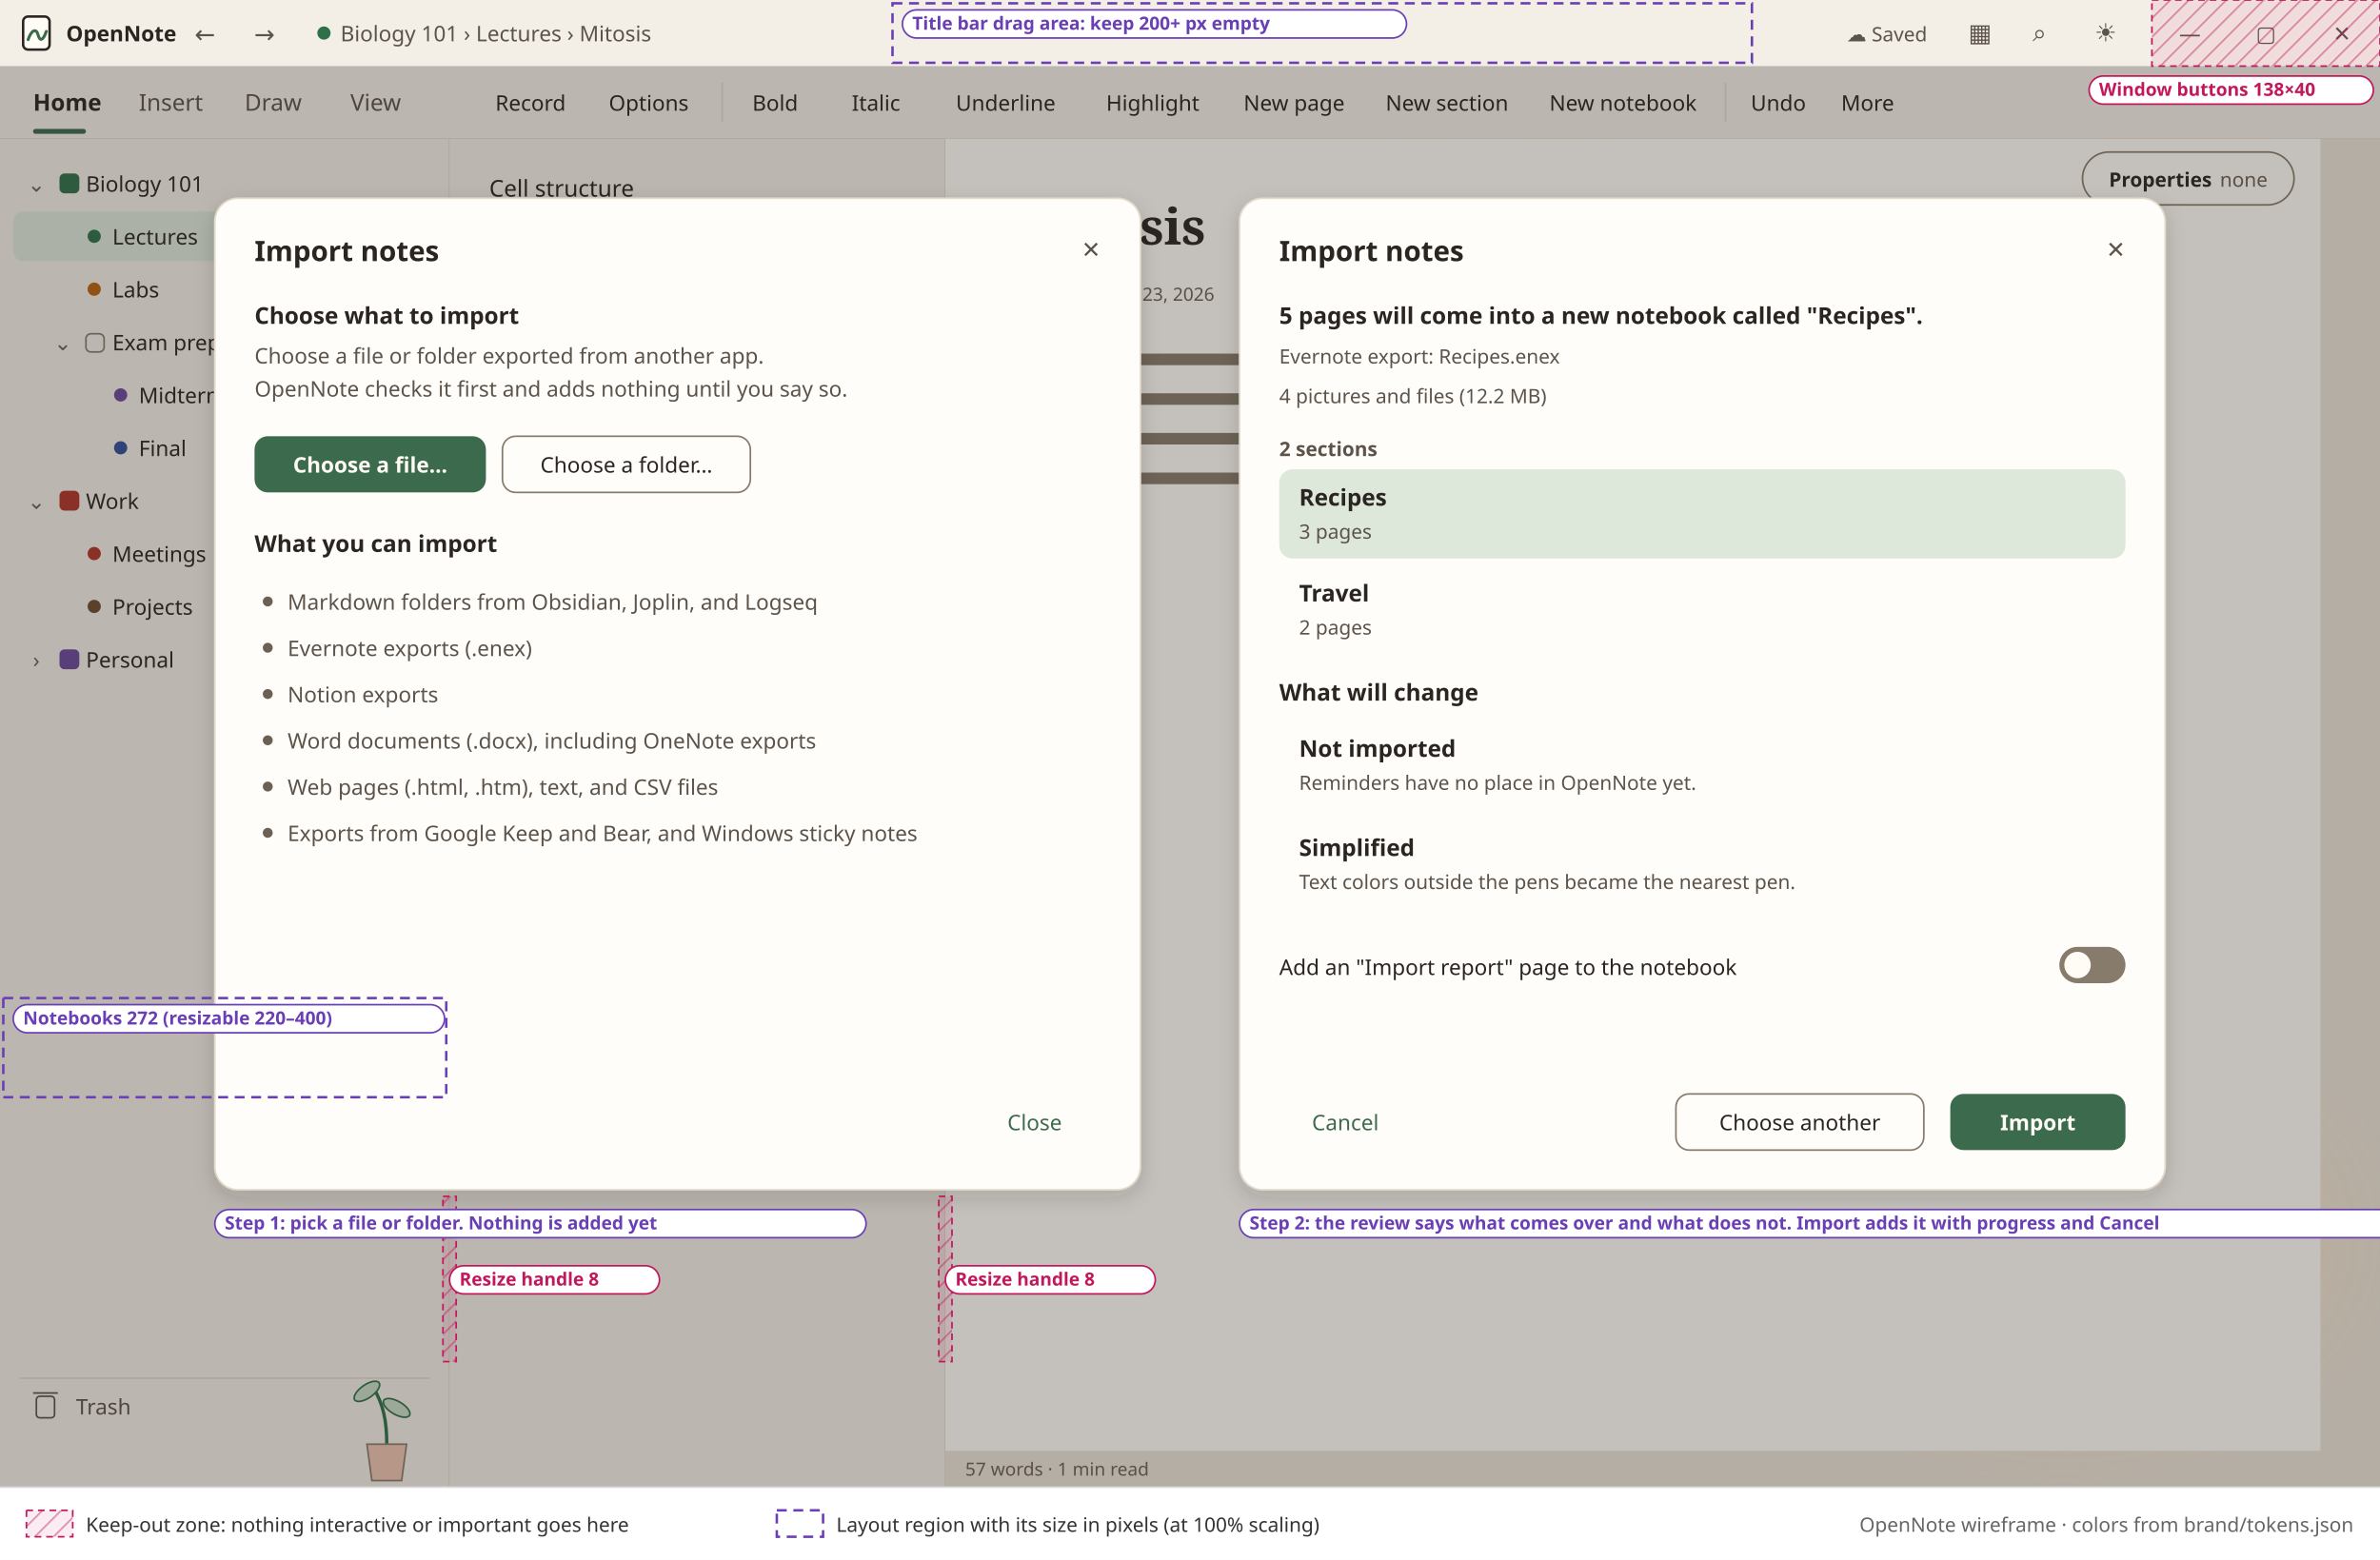
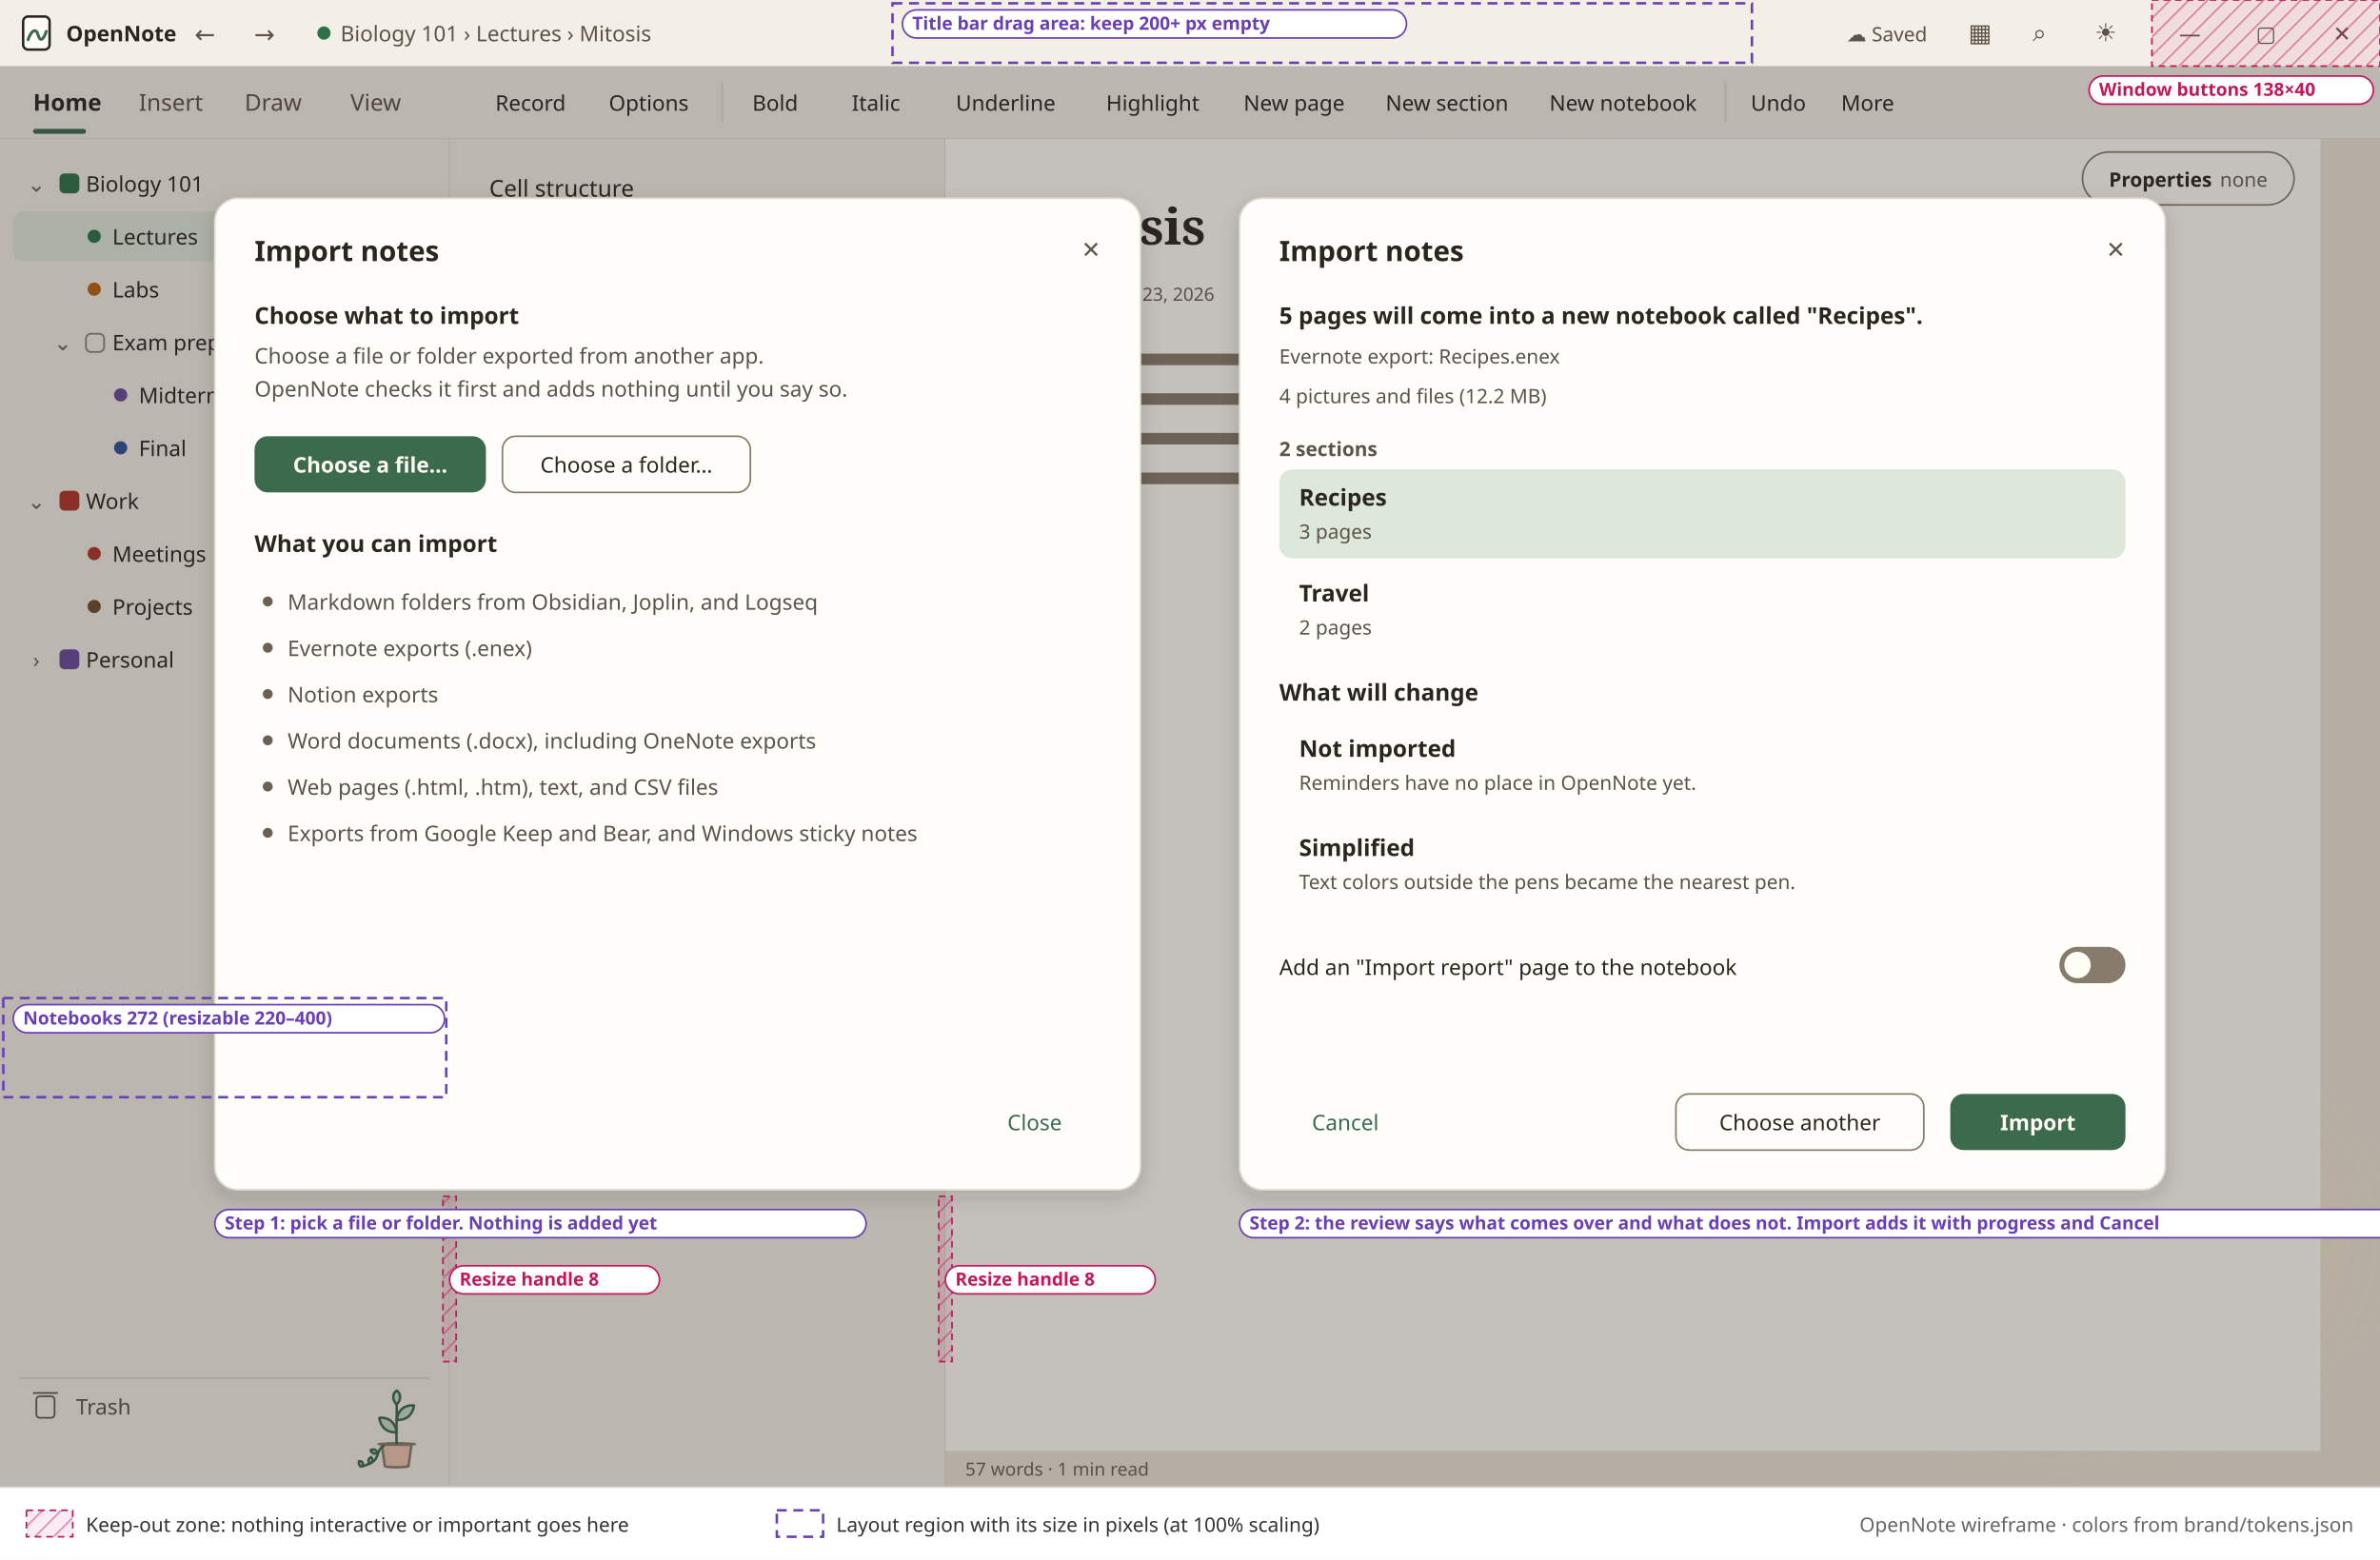
<svg xmlns="http://www.w3.org/2000/svg" viewBox="0 0 1440 944" width="1440" height="944" role="img">
  <defs>
    <pattern id="hatch" width="8" height="8" patternUnits="userSpaceOnUse" patternTransform="rotate(45)">
      <rect width="8" height="8" fill="#C2185B" fill-opacity="0.08" />
      <line x1="0" y1="0" x2="0" y2="8" stroke="#C2185B" stroke-opacity="0.45" stroke-width="2" />
    </pattern>
    <filter id="shadow" x="-10%" y="-10%" width="120%" height="130%">
      <feDropShadow dx="0" dy="4" stdDeviation="6" flood-color="#2B2521" flood-opacity="0.16" />
    </filter>
  </defs>
  <rect x="0" y="0" width="1440" height="900" rx="0" fill="#F3EEE6" />
  <rect x="0" y="0" width="1440" height="40" rx="0" fill="#F3EEE6" />
  <rect x="14" y="10" width="16" height="20" rx="3" fill="#FFFCF6" stroke="#2B2521" stroke-width="1.5" />
  <path d="M17 24c2-6 5-7 6-3s3 4 5-2" fill="none" stroke-linecap="round" stroke-linejoin="round" stroke="#3B6A4D" stroke-width="1.8" />
  <text x="40" y="25" font-size="13" font-weight="600" fill="#2B2521" text-anchor="start" font-family="'Atkinson Hyperlegible Next', 'Segoe UI', system-ui, sans-serif">OpenNote</text>
  <text x="124" y="26" font-size="15" font-weight="400" fill="#5C534A" text-anchor="middle" font-family="'Atkinson Hyperlegible Next', 'Segoe UI', system-ui, sans-serif">←</text>
  <text x="160" y="26" font-size="15" font-weight="400" fill="#5C534A" text-anchor="middle" font-family="'Atkinson Hyperlegible Next', 'Segoe UI', system-ui, sans-serif">→</text>
  <circle cx="196" cy="20" r="4" fill="#2E7048" />
  <text x="206" y="25" font-size="13" font-weight="400" fill="#5C534A" text-anchor="start" font-family="'Atkinson Hyperlegible Next', 'Segoe UI', system-ui, sans-serif">Biology 101 › Lectures › Mitosis</text>
  <text x="1166" y="25" font-size="12" font-weight="400" fill="#5C534A" text-anchor="end" font-family="'Atkinson Hyperlegible Next', 'Segoe UI', system-ui, sans-serif">☁ Saved</text>
  <text x="1198" y="25" font-size="15" font-weight="400" fill="#5C534A" text-anchor="middle" font-family="'Atkinson Hyperlegible Next', 'Segoe UI', system-ui, sans-serif">▦</text>
  <text x="1234" y="25" font-size="15" font-weight="400" fill="#5C534A" text-anchor="middle" font-family="'Atkinson Hyperlegible Next', 'Segoe UI', system-ui, sans-serif">⌕</text>
  <text x="1274" y="25" font-size="15" font-weight="400" fill="#5C534A" text-anchor="middle" font-family="'Atkinson Hyperlegible Next', 'Segoe UI', system-ui, sans-serif">☀</text>
  <text x="1325" y="25" font-size="13" font-weight="400" fill="#5C534A" text-anchor="middle" font-family="'Atkinson Hyperlegible Next', 'Segoe UI', system-ui, sans-serif">—</text>
  <text x="1371" y="25" font-size="13" font-weight="400" fill="#5C534A" text-anchor="middle" font-family="'Atkinson Hyperlegible Next', 'Segoe UI', system-ui, sans-serif">▢</text>
  <text x="1417" y="25" font-size="13" font-weight="400" fill="#5C534A" text-anchor="middle" font-family="'Atkinson Hyperlegible Next', 'Segoe UI', system-ui, sans-serif">✕</text>
  <rect x="0" y="40" width="1440" height="44" rx="0" fill="#F3EEE6" />
  <line x1="0" y1="84" x2="1440" y2="84" stroke="#E3DACC" />
  <text x="20" y="67" font-size="14" font-weight="600" fill="#2B2521" text-anchor="start" font-family="'Atkinson Hyperlegible Next', 'Segoe UI', system-ui, sans-serif">Home</text>
  <rect x="20" y="78" width="32" height="3" rx="1.5" fill="#3B6A4D" />
  <text x="84" y="67" font-size="14" font-weight="400" fill="#5C534A" text-anchor="start" font-family="'Atkinson Hyperlegible Next', 'Segoe UI', system-ui, sans-serif">Insert</text>
  <text x="148" y="67" font-size="14" font-weight="400" fill="#5C534A" text-anchor="start" font-family="'Atkinson Hyperlegible Next', 'Segoe UI', system-ui, sans-serif">Draw</text>
  <text x="212" y="67" font-size="14" font-weight="400" fill="#5C534A" text-anchor="start" font-family="'Atkinson Hyperlegible Next', 'Segoe UI', system-ui, sans-serif">View</text>
  <g data-fit="6" data-center="both">
    <rect x="290" y="48" width="62" height="28" rx="8" fill="none" />
    <text x="321" y="67" font-size="13" font-weight="400" fill="#2B2521" text-anchor="middle" font-family="'Atkinson Hyperlegible Next', 'Segoe UI', system-ui, sans-serif">Record</text>
  </g>
  <g data-fit="6" data-center="both">
    <rect x="358" y="48" width="69" height="28" rx="8" fill="none" />
    <text x="392.5" y="67" font-size="13" font-weight="400" fill="#2B2521" text-anchor="middle" font-family="'Atkinson Hyperlegible Next', 'Segoe UI', system-ui, sans-serif">Options</text>
  </g>
  <line x1="437" y1="50" x2="437" y2="74" stroke="#E3DACC" />
  <g data-fit="6" data-center="both">
    <rect x="445" y="48" width="48" height="28" rx="8" fill="none" />
    <text x="469" y="67" font-size="13" font-weight="400" fill="#2B2521" text-anchor="middle" font-family="'Atkinson Hyperlegible Next', 'Segoe UI', system-ui, sans-serif">Bold</text>
  </g>
  <g data-fit="6" data-center="both">
    <rect x="499" y="48" width="62" height="28" rx="8" fill="none" />
    <text x="530" y="67" font-size="13" font-weight="400" fill="#2B2521" text-anchor="middle" font-family="'Atkinson Hyperlegible Next', 'Segoe UI', system-ui, sans-serif">Italic</text>
  </g>
  <g data-fit="6" data-center="both">
    <rect x="567" y="48" width="83" height="28" rx="8" fill="none" />
    <text x="608.5" y="67" font-size="13" font-weight="400" fill="#2B2521" text-anchor="middle" font-family="'Atkinson Hyperlegible Next', 'Segoe UI', system-ui, sans-serif">Underline</text>
  </g>
  <g data-fit="6" data-center="both">
    <rect x="656" y="48" width="83" height="28" rx="8" fill="none" />
    <text x="697.5" y="67" font-size="13" font-weight="400" fill="#2B2521" text-anchor="middle" font-family="'Atkinson Hyperlegible Next', 'Segoe UI', system-ui, sans-serif">Highlight</text>
  </g>
  <g data-fit="6" data-center="both">
    <rect x="745" y="48" width="76" height="28" rx="8" fill="none" />
    <text x="783" y="67" font-size="13" font-weight="400" fill="#2B2521" text-anchor="middle" font-family="'Atkinson Hyperlegible Next', 'Segoe UI', system-ui, sans-serif">New page</text>
  </g>
  <g data-fit="6" data-center="both">
    <rect x="827" y="48" width="97" height="28" rx="8" fill="none" />
    <text x="875.5" y="67" font-size="13" font-weight="400" fill="#2B2521" text-anchor="middle" font-family="'Atkinson Hyperlegible Next', 'Segoe UI', system-ui, sans-serif">New section</text>
  </g>
  <g data-fit="6" data-center="both">
    <rect x="930" y="48" width="104" height="28" rx="8" fill="none" />
    <text x="982" y="67" font-size="13" font-weight="400" fill="#2B2521" text-anchor="middle" font-family="'Atkinson Hyperlegible Next', 'Segoe UI', system-ui, sans-serif">New notebook</text>
  </g>
  <line x1="1044" y1="50" x2="1044" y2="74" stroke="#E3DACC" />
  <g data-fit="6" data-center="both">
    <rect x="1052" y="48" width="48" height="28" rx="8" fill="none" />
    <text x="1076" y="67" font-size="13" font-weight="400" fill="#2B2521" text-anchor="middle" font-family="'Atkinson Hyperlegible Next', 'Segoe UI', system-ui, sans-serif">Undo</text>
  </g>
  <g data-fit="6" data-center="both">
    <rect x="1106" y="48" width="48" height="28" rx="8" fill="none" />
    <text x="1130" y="67" font-size="13" font-weight="400" fill="#2B2521" text-anchor="middle" font-family="'Atkinson Hyperlegible Next', 'Segoe UI', system-ui, sans-serif">More</text>
  </g>
  <rect x="0" y="84" width="272" height="816" rx="0" fill="#F3EEE6" />
  <line x1="272" y1="84" x2="272" y2="900" stroke="#E3DACC" />
  <text x="22" y="116" font-size="13" font-weight="400" fill="#6B6054" text-anchor="middle" font-family="'Atkinson Hyperlegible Next', 'Segoe UI', system-ui, sans-serif">⌄</text>
  <rect x="36" y="105" width="12" height="12" rx="3" fill="#2E7048" />
  <text x="52" y="116" font-size="13" font-weight="400" fill="#2B2521" text-anchor="start" font-family="'Atkinson Hyperlegible Next', 'Segoe UI', system-ui, sans-serif">Biology 101</text>
  <rect x="8" y="128" width="256" height="30" rx="6" fill="#DDE8DA" />
  <circle cx="57" cy="143" r="4" fill="#2E7048" />
  <text x="68" y="148" font-size="13" font-weight="400" fill="#2B2521" text-anchor="start" font-family="'Atkinson Hyperlegible Next', 'Segoe UI', system-ui, sans-serif">Lectures</text>
  <circle cx="57" cy="175" r="4" fill="#B8620F" />
  <text x="68" y="180" font-size="13" font-weight="400" fill="#2B2521" text-anchor="start" font-family="'Atkinson Hyperlegible Next', 'Segoe UI', system-ui, sans-serif">Labs</text>
  <text x="38" y="212" font-size="13" font-weight="400" fill="#6B6054" text-anchor="middle" font-family="'Atkinson Hyperlegible Next', 'Segoe UI', system-ui, sans-serif">⌄</text>
  <rect x="52" y="202" width="11" height="11" rx="3" fill="none" stroke="#877B6C" stroke-width="1" />
  <text x="68" y="212" font-size="13" font-weight="400" fill="#2B2521" text-anchor="start" font-family="'Atkinson Hyperlegible Next', 'Segoe UI', system-ui, sans-serif">Exam prep</text>
  <circle cx="73" cy="239" r="4" fill="#6A4A9C" />
  <text x="84" y="244" font-size="13" font-weight="400" fill="#2B2521" text-anchor="start" font-family="'Atkinson Hyperlegible Next', 'Segoe UI', system-ui, sans-serif">Midterm</text>
  <circle cx="73" cy="271" r="4" fill="#2F4F9A" />
  <text x="84" y="276" font-size="13" font-weight="400" fill="#2B2521" text-anchor="start" font-family="'Atkinson Hyperlegible Next', 'Segoe UI', system-ui, sans-serif">Final</text>
  <text x="22" y="308" font-size="13" font-weight="400" fill="#6B6054" text-anchor="middle" font-family="'Atkinson Hyperlegible Next', 'Segoe UI', system-ui, sans-serif">⌄</text>
  <rect x="36" y="297" width="12" height="12" rx="3" fill="#B0342A" />
  <text x="52" y="308" font-size="13" font-weight="400" fill="#2B2521" text-anchor="start" font-family="'Atkinson Hyperlegible Next', 'Segoe UI', system-ui, sans-serif">Work</text>
  <circle cx="57" cy="335" r="4" fill="#B0342A" />
  <text x="68" y="340" font-size="13" font-weight="400" fill="#2B2521" text-anchor="start" font-family="'Atkinson Hyperlegible Next', 'Segoe UI', system-ui, sans-serif">Meetings</text>
  <circle cx="57" cy="367" r="4" fill="#6E4B2E" />
  <text x="68" y="372" font-size="13" font-weight="400" fill="#2B2521" text-anchor="start" font-family="'Atkinson Hyperlegible Next', 'Segoe UI', system-ui, sans-serif">Projects</text>
  <text x="22" y="404" font-size="13" font-weight="400" fill="#6B6054" text-anchor="middle" font-family="'Atkinson Hyperlegible Next', 'Segoe UI', system-ui, sans-serif">›</text>
  <rect x="36" y="393" width="12" height="12" rx="3" fill="#6A4A9C" />
  <text x="52" y="404" font-size="13" font-weight="400" fill="#2B2521" text-anchor="start" font-family="'Atkinson Hyperlegible Next', 'Segoe UI', system-ui, sans-serif">Personal</text>
  <line x1="12" y1="834" x2="260" y2="834" stroke="#E3DACC" />
  <rect x="22" y="845" width="11" height="13" rx="2" fill="none" stroke="#5C534A" stroke-width="1" />
  <line x1="20" y1="843" x2="35" y2="843" stroke="#5C534A" />
  <text x="46" y="856" font-size="13" font-weight="400" fill="#5C534A" text-anchor="start" font-family="'Atkinson Hyperlegible Next', 'Segoe UI', system-ui, sans-serif">Trash</text>
-   <path d="M234 874c0-14-2-24-8-34" fill="none" stroke-linecap="round" stroke-linejoin="round" stroke="#2E7048" stroke-width="2" />
-   <ellipse cx="222" cy="842" rx="9" ry="4" transform="rotate(-35 222 842)" fill="#C8DCC6" stroke="#2E7048" />
-   <ellipse cx="240" cy="852" rx="9" ry="4" transform="rotate(30 240 852)" fill="#C8DCC6" stroke="#2E7048" />
-   <path d="M222 874h24l-3 22h-18z" fill="#EDC3AF" stroke="#877B6C" />
+   <g data-part="plant-pot" fill="none" stroke="#877B6C" stroke-linecap="round" stroke-linejoin="round">
+     <g data-part="plant" transform="translate(216 840.5063) scale(0.75)" stroke-width="2">
+       <path d="M20 45H44L41.5 62.5C36 63.6 28 63.6 22.5 62.5Z" fill="#EDC3AF" data-part="pot" />
+       <path d="M17.5 44.6C28 43.6 37 43.6 46.5 44.6" />
+       <path d="M32 44C31.4 34 32.4 23 32 12" stroke="#3B6A4D" />
+       <path d="M21.5 46C15.5 49.5 18 55.6 12.4 59 9 61 6 62.4 2.6 62.6" stroke="#3B6A4D" />
+       <path d="M32 35C24 35.6 19 30.6 18 23.4 26 22.6 31 27.6 32 35Z" fill="#C8DCC6" stroke="#3B6A4D" />
+       <path d="M32 25C40 25.6 45 20.6 46 13.4 38 12.6 33 17.6 32 25Z" fill="#C8DCC6" stroke="#3B6A4D" />
+       <path d="M32 12.6C28 8.6 28.6 3.6 32 1.4 35.4 3.6 36 8.6 32 12.6Z" fill="#C8DCC6" stroke="#3B6A4D" />
+       <path d="M16.6 51.6Q14.9 47.6 11 49.5Q12.7 53.6 16.6 51.6Z" fill="#C8DCC6" stroke="#3B6A4D" />
+       <path d="M10.4 60.4Q14 58.2 11.4 55Q7.7 57.1 10.4 60.4Z" fill="#C8DCC6" stroke="#3B6A4D" />
+       <path d="M4.6 62.4Q5.8 58.5 1.7 58.3Q0.5 62.2 4.6 62.4Z" fill="#C8DCC6" stroke="#3B6A4D" />
+     </g>
+   </g>
  <rect x="272" y="84" width="300" height="816" rx="0" fill="#F3EEE6" />
  <line x1="572" y1="84" x2="572" y2="900" stroke="#E3DACC" />
  <text x="296" y="119" font-size="14" font-weight="500" fill="#2B2521" text-anchor="start" font-family="'Atkinson Hyperlegible Next', 'Segoe UI', system-ui, sans-serif">Cell structure</text>
  <text x="296" y="138" font-size="12" font-weight="400" fill="#6B6054" text-anchor="start" font-family="'Atkinson Hyperlegible Next', 'Segoe UI', system-ui, sans-serif">Sep 28, 2026</text>
  <text x="312" y="175" font-size="14" font-weight="500" fill="#2B2521" text-anchor="start" font-family="'Atkinson Hyperlegible Next', 'Segoe UI', system-ui, sans-serif">Membranes</text>
  <text x="312" y="194" font-size="12" font-weight="400" fill="#6B6054" text-anchor="start" font-family="'Atkinson Hyperlegible Next', 'Segoe UI', system-ui, sans-serif">Sep 28, 2026</text>
  <rect x="284" y="208" width="276" height="56" rx="6" fill="#DDE8DA" />
  <text x="296" y="231" font-size="14" font-weight="500" fill="#2B2521" text-anchor="start" font-family="'Atkinson Hyperlegible Next', 'Segoe UI', system-ui, sans-serif">Mitosis</text>
  <text x="296" y="250" font-size="12" font-weight="400" fill="#6B6054" text-anchor="start" font-family="'Atkinson Hyperlegible Next', 'Segoe UI', system-ui, sans-serif">Sep 23, 2026</text>
  <text x="296" y="287" font-size="14" font-weight="500" fill="#2B2521" text-anchor="start" font-family="'Atkinson Hyperlegible Next', 'Segoe UI', system-ui, sans-serif">Meiosis</text>
  <text x="296" y="306" font-size="12" font-weight="400" fill="#6B6054" text-anchor="start" font-family="'Atkinson Hyperlegible Next', 'Segoe UI', system-ui, sans-serif">Sep 21, 2026</text>
  <text x="296" y="343" font-size="14" font-weight="500" fill="#2B2521" text-anchor="start" font-family="'Atkinson Hyperlegible Next', 'Segoe UI', system-ui, sans-serif">Photosynthesis</text>
  <text x="296" y="362" font-size="12" font-weight="400" fill="#6B6054" text-anchor="start" font-family="'Atkinson Hyperlegible Next', 'Segoe UI', system-ui, sans-serif">Sep 16, 2026</text>
  <defs>
    <radialGradient id="ambient22" cx="0" cy="0" r="1" gradientUnits="userSpaceOnUse" gradientTransform="translate(572 84) scale(608 653)">
      <stop offset="0" stop-color="#FFF0D4" />
      <stop offset="1" stop-color="#FFF0D4" stop-opacity="0" />
    </radialGradient>
    <radialGradient id="ambient22p">
      <stop offset="0" stop-color="#FCE4B8" />
      <stop offset="1" stop-color="#FCE4B8" stop-opacity="0" />
    </radialGradient>
  </defs>
  <rect x="572" y="84" width="868" height="816" rx="0" fill="#EAE3D8" />
  <rect x="572" y="84" width="868" height="816" fill="url(#ambient22)" />
  <ellipse cx="1250" cy="750" rx="210" ry="150" fill="url(#ambient22p)" opacity="0.9" />
  <rect x="572" y="84" width="832" height="794" rx="0" fill="#FFFCF6" />
  <text x="584" y="893" font-size="11" font-weight="400" fill="#6B6054" text-anchor="start" font-family="'Atkinson Hyperlegible Next', 'Segoe UI', system-ui, sans-serif">57 words · 1 min read</text>
  <rect x="1260" y="92" width="128" height="32" rx="16" fill="#FFFCF6" stroke="#877B6C" stroke-width="1" />
  <text x="1276" y="113" font-size="12" font-weight="600" fill="#2B2521" text-anchor="start" font-family="'Atkinson Hyperlegible Next', 'Segoe UI', system-ui, sans-serif">Properties</text>
  <text x="1372" y="113" font-size="12" font-weight="400" fill="#6B6054" text-anchor="end" font-family="'Atkinson Hyperlegible Next', 'Segoe UI', system-ui, sans-serif">none</text>
  <text x="620" y="148" font-size="30" font-weight="700" fill="#2B2521" text-anchor="start" font-family="Literata, Cambria, Georgia, serif">Mitosis</text>
  <rect x="620" y="160" width="48" height="2" rx="0" fill="#A9502F" />
  <text x="620" y="182" font-size="11" font-weight="400" fill="#6B6054" text-anchor="start" font-family="'Atkinson Hyperlegible Next', 'Segoe UI', system-ui, sans-serif">Changed Sep 23, 2026</text>
  <rect x="620" y="214" width="520" height="7" rx="3.5" fill="#877B6C" />
  <rect x="620" y="238" width="470" height="7" rx="3.5" fill="#877B6C" />
  <rect x="620" y="262" width="500" height="7" rx="3.5" fill="#877B6C" />
  <rect x="620" y="286" width="420" height="7" rx="3.5" fill="#877B6C" />
  <rect x="0" y="40" width="1440" height="860" rx="0" fill="#2B2521" fill-opacity="0.28" />
  <rect x="130" y="120" width="560" height="600" rx="14" fill="#FFFDF9" stroke="#E3DACC" stroke-width="1" filter="url(#shadow)" />
  <text x="154" y="158" font-size="17" font-weight="600" fill="#2B2521" text-anchor="start" font-family="'Atkinson Hyperlegible Next', 'Segoe UI', system-ui, sans-serif">Import notes</text>
  <text x="666" y="156" font-size="14" font-weight="400" fill="#5C534A" text-anchor="end" font-family="'Atkinson Hyperlegible Next', 'Segoe UI', system-ui, sans-serif">✕</text>
  <text x="154" y="196" font-size="14" font-weight="600" fill="#2B2521" text-anchor="start" font-family="'Atkinson Hyperlegible Next', 'Segoe UI', system-ui, sans-serif">Choose what to import</text>
  <text x="154" y="220" font-size="13" font-weight="400" fill="#5C534A" text-anchor="start" font-family="'Atkinson Hyperlegible Next', 'Segoe UI', system-ui, sans-serif">Choose a file or folder exported from another app.</text>
  <text x="154" y="240" font-size="13" font-weight="400" fill="#5C534A" text-anchor="start" font-family="'Atkinson Hyperlegible Next', 'Segoe UI', system-ui, sans-serif">OpenNote checks it first and adds nothing until you say so.</text>
  <g data-fit="6" data-center="both">
    <rect x="154" y="264" width="140" height="34" rx="8" fill="#3B6A4D" />
    <text x="224" y="286" font-size="13" font-weight="600" fill="#FFFCF6" text-anchor="middle" font-family="'Atkinson Hyperlegible Next', 'Segoe UI', system-ui, sans-serif">Choose a file…</text>
  </g>
  <g data-fit="6" data-center="both">
    <rect x="304" y="264" width="150" height="34" rx="8" fill="none" stroke="#877B6C" stroke-width="1" />
    <text x="379" y="286" font-size="13" font-weight="400" fill="#2B2521" text-anchor="middle" font-family="'Atkinson Hyperlegible Next', 'Segoe UI', system-ui, sans-serif">Choose a folder…</text>
  </g>
  <text x="154" y="334" font-size="14" font-weight="600" fill="#2B2521" text-anchor="start" font-family="'Atkinson Hyperlegible Next', 'Segoe UI', system-ui, sans-serif">What you can import</text>
  <circle cx="162" cy="364" r="3" fill="#6B6054" />
  <text x="174" y="369" font-size="13" font-weight="400" fill="#5C534A" text-anchor="start" font-family="'Atkinson Hyperlegible Next', 'Segoe UI', system-ui, sans-serif">Markdown folders from Obsidian, Joplin, and Logseq</text>
  <circle cx="162" cy="392" r="3" fill="#6B6054" />
  <text x="174" y="397" font-size="13" font-weight="400" fill="#5C534A" text-anchor="start" font-family="'Atkinson Hyperlegible Next', 'Segoe UI', system-ui, sans-serif">Evernote exports (.enex)</text>
  <circle cx="162" cy="420" r="3" fill="#6B6054" />
  <text x="174" y="425" font-size="13" font-weight="400" fill="#5C534A" text-anchor="start" font-family="'Atkinson Hyperlegible Next', 'Segoe UI', system-ui, sans-serif">Notion exports</text>
  <circle cx="162" cy="448" r="3" fill="#6B6054" />
  <text x="174" y="453" font-size="13" font-weight="400" fill="#5C534A" text-anchor="start" font-family="'Atkinson Hyperlegible Next', 'Segoe UI', system-ui, sans-serif">Word documents (.docx), including OneNote exports</text>
  <circle cx="162" cy="476" r="3" fill="#6B6054" />
  <text x="174" y="481" font-size="13" font-weight="400" fill="#5C534A" text-anchor="start" font-family="'Atkinson Hyperlegible Next', 'Segoe UI', system-ui, sans-serif">Web pages (.html, .htm), text, and CSV files</text>
  <circle cx="162" cy="504" r="3" fill="#6B6054" />
  <text x="174" y="509" font-size="13" font-weight="400" fill="#5C534A" text-anchor="start" font-family="'Atkinson Hyperlegible Next', 'Segoe UI', system-ui, sans-serif">Exports from Google Keep and Bear, and Windows sticky notes</text>
  <g data-fit="6" data-center="both">
    <rect x="586" y="662" width="80" height="34" rx="8" fill="none" />
    <text x="626" y="684" font-size="13" font-weight="400" fill="#3B6A4D" text-anchor="middle" font-family="'Atkinson Hyperlegible Next', 'Segoe UI', system-ui, sans-serif">Close</text>
  </g>
  <rect x="750" y="120" width="560" height="600" rx="14" fill="#FFFDF9" stroke="#E3DACC" stroke-width="1" filter="url(#shadow)" />
  <text x="774" y="158" font-size="17" font-weight="600" fill="#2B2521" text-anchor="start" font-family="'Atkinson Hyperlegible Next', 'Segoe UI', system-ui, sans-serif">Import notes</text>
  <text x="1286" y="156" font-size="14" font-weight="400" fill="#5C534A" text-anchor="end" font-family="'Atkinson Hyperlegible Next', 'Segoe UI', system-ui, sans-serif">✕</text>
  <text x="774" y="196" font-size="14" font-weight="600" fill="#2B2521" text-anchor="start" font-family="'Atkinson Hyperlegible Next', 'Segoe UI', system-ui, sans-serif">5 pages will come into a new notebook called "Recipes".</text>
  <text x="774" y="220" font-size="12" font-weight="400" fill="#5C534A" text-anchor="start" font-family="'Atkinson Hyperlegible Next', 'Segoe UI', system-ui, sans-serif">Evernote export: Recipes.enex</text>
  <text x="774" y="244" font-size="12" font-weight="400" fill="#5C534A" text-anchor="start" font-family="'Atkinson Hyperlegible Next', 'Segoe UI', system-ui, sans-serif">4 pictures and files (12.2 MB)</text>
  <text x="774" y="276" font-size="12" font-weight="600" fill="#5C534A" text-anchor="start" font-family="'Atkinson Hyperlegible Next', 'Segoe UI', system-ui, sans-serif">2 sections</text>
  <rect x="774" y="284" width="512" height="54" rx="8" fill="#DDE8DA" />
  <text x="786" y="306" font-size="14" font-weight="600" fill="#2B2521" text-anchor="start" font-family="'Atkinson Hyperlegible Next', 'Segoe UI', system-ui, sans-serif">Recipes</text>
  <text x="786" y="326" font-size="12" font-weight="400" fill="#5C534A" text-anchor="start" font-family="'Atkinson Hyperlegible Next', 'Segoe UI', system-ui, sans-serif">3 pages</text>
  <text x="786" y="364" font-size="14" font-weight="600" fill="#2B2521" text-anchor="start" font-family="'Atkinson Hyperlegible Next', 'Segoe UI', system-ui, sans-serif">Travel</text>
  <text x="786" y="384" font-size="12" font-weight="400" fill="#5C534A" text-anchor="start" font-family="'Atkinson Hyperlegible Next', 'Segoe UI', system-ui, sans-serif">2 pages</text>
  <text x="774" y="424" font-size="14" font-weight="600" fill="#2B2521" text-anchor="start" font-family="'Atkinson Hyperlegible Next', 'Segoe UI', system-ui, sans-serif">What will change</text>
  <text x="786" y="458" font-size="14" font-weight="600" fill="#2B2521" text-anchor="start" font-family="'Atkinson Hyperlegible Next', 'Segoe UI', system-ui, sans-serif">Not imported</text>
  <text x="786" y="478" font-size="12" font-weight="400" fill="#5C534A" text-anchor="start" font-family="'Atkinson Hyperlegible Next', 'Segoe UI', system-ui, sans-serif">Reminders have no place in OpenNote yet.</text>
  <text x="786" y="518" font-size="14" font-weight="600" fill="#2B2521" text-anchor="start" font-family="'Atkinson Hyperlegible Next', 'Segoe UI', system-ui, sans-serif">Simplified</text>
  <text x="786" y="538" font-size="12" font-weight="400" fill="#5C534A" text-anchor="start" font-family="'Atkinson Hyperlegible Next', 'Segoe UI', system-ui, sans-serif">Text colors outside the pens became the nearest pen.</text>
  <text x="774" y="590" font-size="13" font-weight="400" fill="#2B2521" text-anchor="start" font-family="'Atkinson Hyperlegible Next', 'Segoe UI', system-ui, sans-serif">Add an "Import report" page to the notebook</text>
  <rect x="1246" y="573" width="40" height="22" rx="11" fill="#877B6C" />
  <circle cx="1257" cy="584" r="8" fill="#FFFCF6" />
  <g data-fit="6" data-center="both">
    <rect x="774" y="662" width="80" height="34" rx="8" fill="none" />
    <text x="814" y="684" font-size="13" font-weight="400" fill="#3B6A4D" text-anchor="middle" font-family="'Atkinson Hyperlegible Next', 'Segoe UI', system-ui, sans-serif">Cancel</text>
  </g>
  <g data-fit="6" data-center="both">
    <rect x="1014" y="662" width="150" height="34" rx="8" fill="none" stroke="#877B6C" stroke-width="1" />
    <text x="1089" y="684" font-size="13" font-weight="400" fill="#2B2521" text-anchor="middle" font-family="'Atkinson Hyperlegible Next', 'Segoe UI', system-ui, sans-serif">Choose another</text>
  </g>
  <g data-fit="6" data-center="both">
    <rect x="1180" y="662" width="106" height="34" rx="8" fill="#3B6A4D" />
    <text x="1233" y="684" font-size="13" font-weight="600" fill="#FFFCF6" text-anchor="middle" font-family="'Atkinson Hyperlegible Next', 'Segoe UI', system-ui, sans-serif">Import</text>
  </g>
  <g pointer-events="none">
    <rect x="1302" y="0" width="138" height="40" rx="0" fill="url(#hatch)" stroke="#C2185B" stroke-width="1" stroke-dasharray="4 3" />
  </g>
  <g data-fit="4" pointer-events="none">
    <rect x="1264" y="46" width="172" height="17" rx="8.5" fill="#FFFFFF" stroke="#C2185B" stroke-width="1" />
    <text x="1270" y="58" font-size="11" font-weight="600" fill="#C2185B" text-anchor="start" font-family="'Atkinson Hyperlegible Next', 'Segoe UI', system-ui, sans-serif">Window buttons 138×40</text>
  </g>
  <g pointer-events="none">
    <rect x="540" y="2" width="520" height="36" rx="0" fill="none" stroke="#6A3FB5" stroke-width="1.5" stroke-dasharray="6 4" />
  </g>
  <g data-fit="4" pointer-events="none">
    <rect x="546" y="6" width="305" height="17" rx="8.5" fill="#FFFFFF" stroke="#6A3FB5" stroke-width="1" />
    <text x="552" y="18" font-size="11" font-weight="600" fill="#6A3FB5" text-anchor="start" font-family="'Atkinson Hyperlegible Next', 'Segoe UI', system-ui, sans-serif">Title bar drag area: keep 200+ px empty</text>
  </g>
  <g pointer-events="none">
    <rect x="2" y="604" width="268" height="60" rx="0" fill="none" stroke="#6A3FB5" stroke-width="1.5" stroke-dasharray="6 4" />
  </g>
  <g data-fit="4" pointer-events="none">
    <rect x="8" y="608" width="261" height="17" rx="8.5" fill="#FFFFFF" stroke="#6A3FB5" stroke-width="1" />
    <text x="14" y="620" font-size="11" font-weight="600" fill="#6A3FB5" text-anchor="start" font-family="'Atkinson Hyperlegible Next', 'Segoe UI', system-ui, sans-serif">Notebooks 272 (resizable 220–400)</text>
  </g>
  <g pointer-events="none">
    <rect x="268" y="724" width="8" height="100" rx="0" fill="url(#hatch)" stroke="#C2185B" stroke-width="1" stroke-dasharray="4 3" />
  </g>
  <g data-fit="4" pointer-events="none">
    <rect x="272" y="766" width="127" height="17" rx="8.5" fill="#FFFFFF" stroke="#C2185B" stroke-width="1" />
    <text x="278" y="778" font-size="11" font-weight="600" fill="#C2185B" text-anchor="start" font-family="'Atkinson Hyperlegible Next', 'Segoe UI', system-ui, sans-serif">Resize handle 8</text>
  </g>
  <g pointer-events="none">
    <rect x="568" y="724" width="8" height="100" rx="0" fill="url(#hatch)" stroke="#C2185B" stroke-width="1" stroke-dasharray="4 3" />
  </g>
  <g data-fit="4" pointer-events="none">
    <rect x="572" y="766" width="127" height="17" rx="8.5" fill="#FFFFFF" stroke="#C2185B" stroke-width="1" />
    <text x="578" y="778" font-size="11" font-weight="600" fill="#C2185B" text-anchor="start" font-family="'Atkinson Hyperlegible Next', 'Segoe UI', system-ui, sans-serif">Resize handle 8</text>
  </g>
  <g data-fit="4" pointer-events="none">
    <rect x="130" y="732" width="394" height="17" rx="8.5" fill="#FFFFFF" stroke="#6A3FB5" stroke-width="1" />
    <text x="136" y="744" font-size="11" font-weight="600" fill="#6A3FB5" text-anchor="start" font-family="'Atkinson Hyperlegible Next', 'Segoe UI', system-ui, sans-serif">Step 1: pick a file or folder. Nothing is added yet</text>
  </g>
  <g data-fit="4" pointer-events="none">
    <rect x="750" y="732" width="742" height="17" rx="8.5" fill="#FFFFFF" stroke="#6A3FB5" stroke-width="1" />
    <text x="756" y="744" font-size="11" font-weight="600" fill="#6A3FB5" text-anchor="start" font-family="'Atkinson Hyperlegible Next', 'Segoe UI', system-ui, sans-serif">Step 2: the review says what comes over and what does not. Import adds it with progress and Cancel</text>
  </g>
  <rect x="0" y="900" width="1440" height="44" rx="0" fill="#FFFFFF" />
  <line x1="0" y1="900" x2="1440" y2="900" stroke="#D9D9D9" />
  <rect x="16" y="914" width="28" height="16" rx="0" fill="url(#hatch)" stroke="#C2185B" stroke-width="1" stroke-dasharray="4 3" />
  <text x="52" y="927" font-size="12" font-weight="400" fill="#333" text-anchor="start" font-family="'Atkinson Hyperlegible Next', 'Segoe UI', system-ui, sans-serif">Keep-out zone: nothing interactive or important goes here</text>
  <rect x="470" y="914" width="28" height="16" rx="0" fill="none" stroke="#6A3FB5" stroke-width="1.5" stroke-dasharray="6 4" />
  <text x="506" y="927" font-size="12" font-weight="400" fill="#333" text-anchor="start" font-family="'Atkinson Hyperlegible Next', 'Segoe UI', system-ui, sans-serif">Layout region with its size in pixels (at 100% scaling)</text>
  <text x="1424" y="927" font-size="12" font-weight="400" fill="#666" text-anchor="end" font-family="'Atkinson Hyperlegible Next', 'Segoe UI', system-ui, sans-serif">OpenNote wireframe · colors from brand/tokens.json</text>
</svg>
